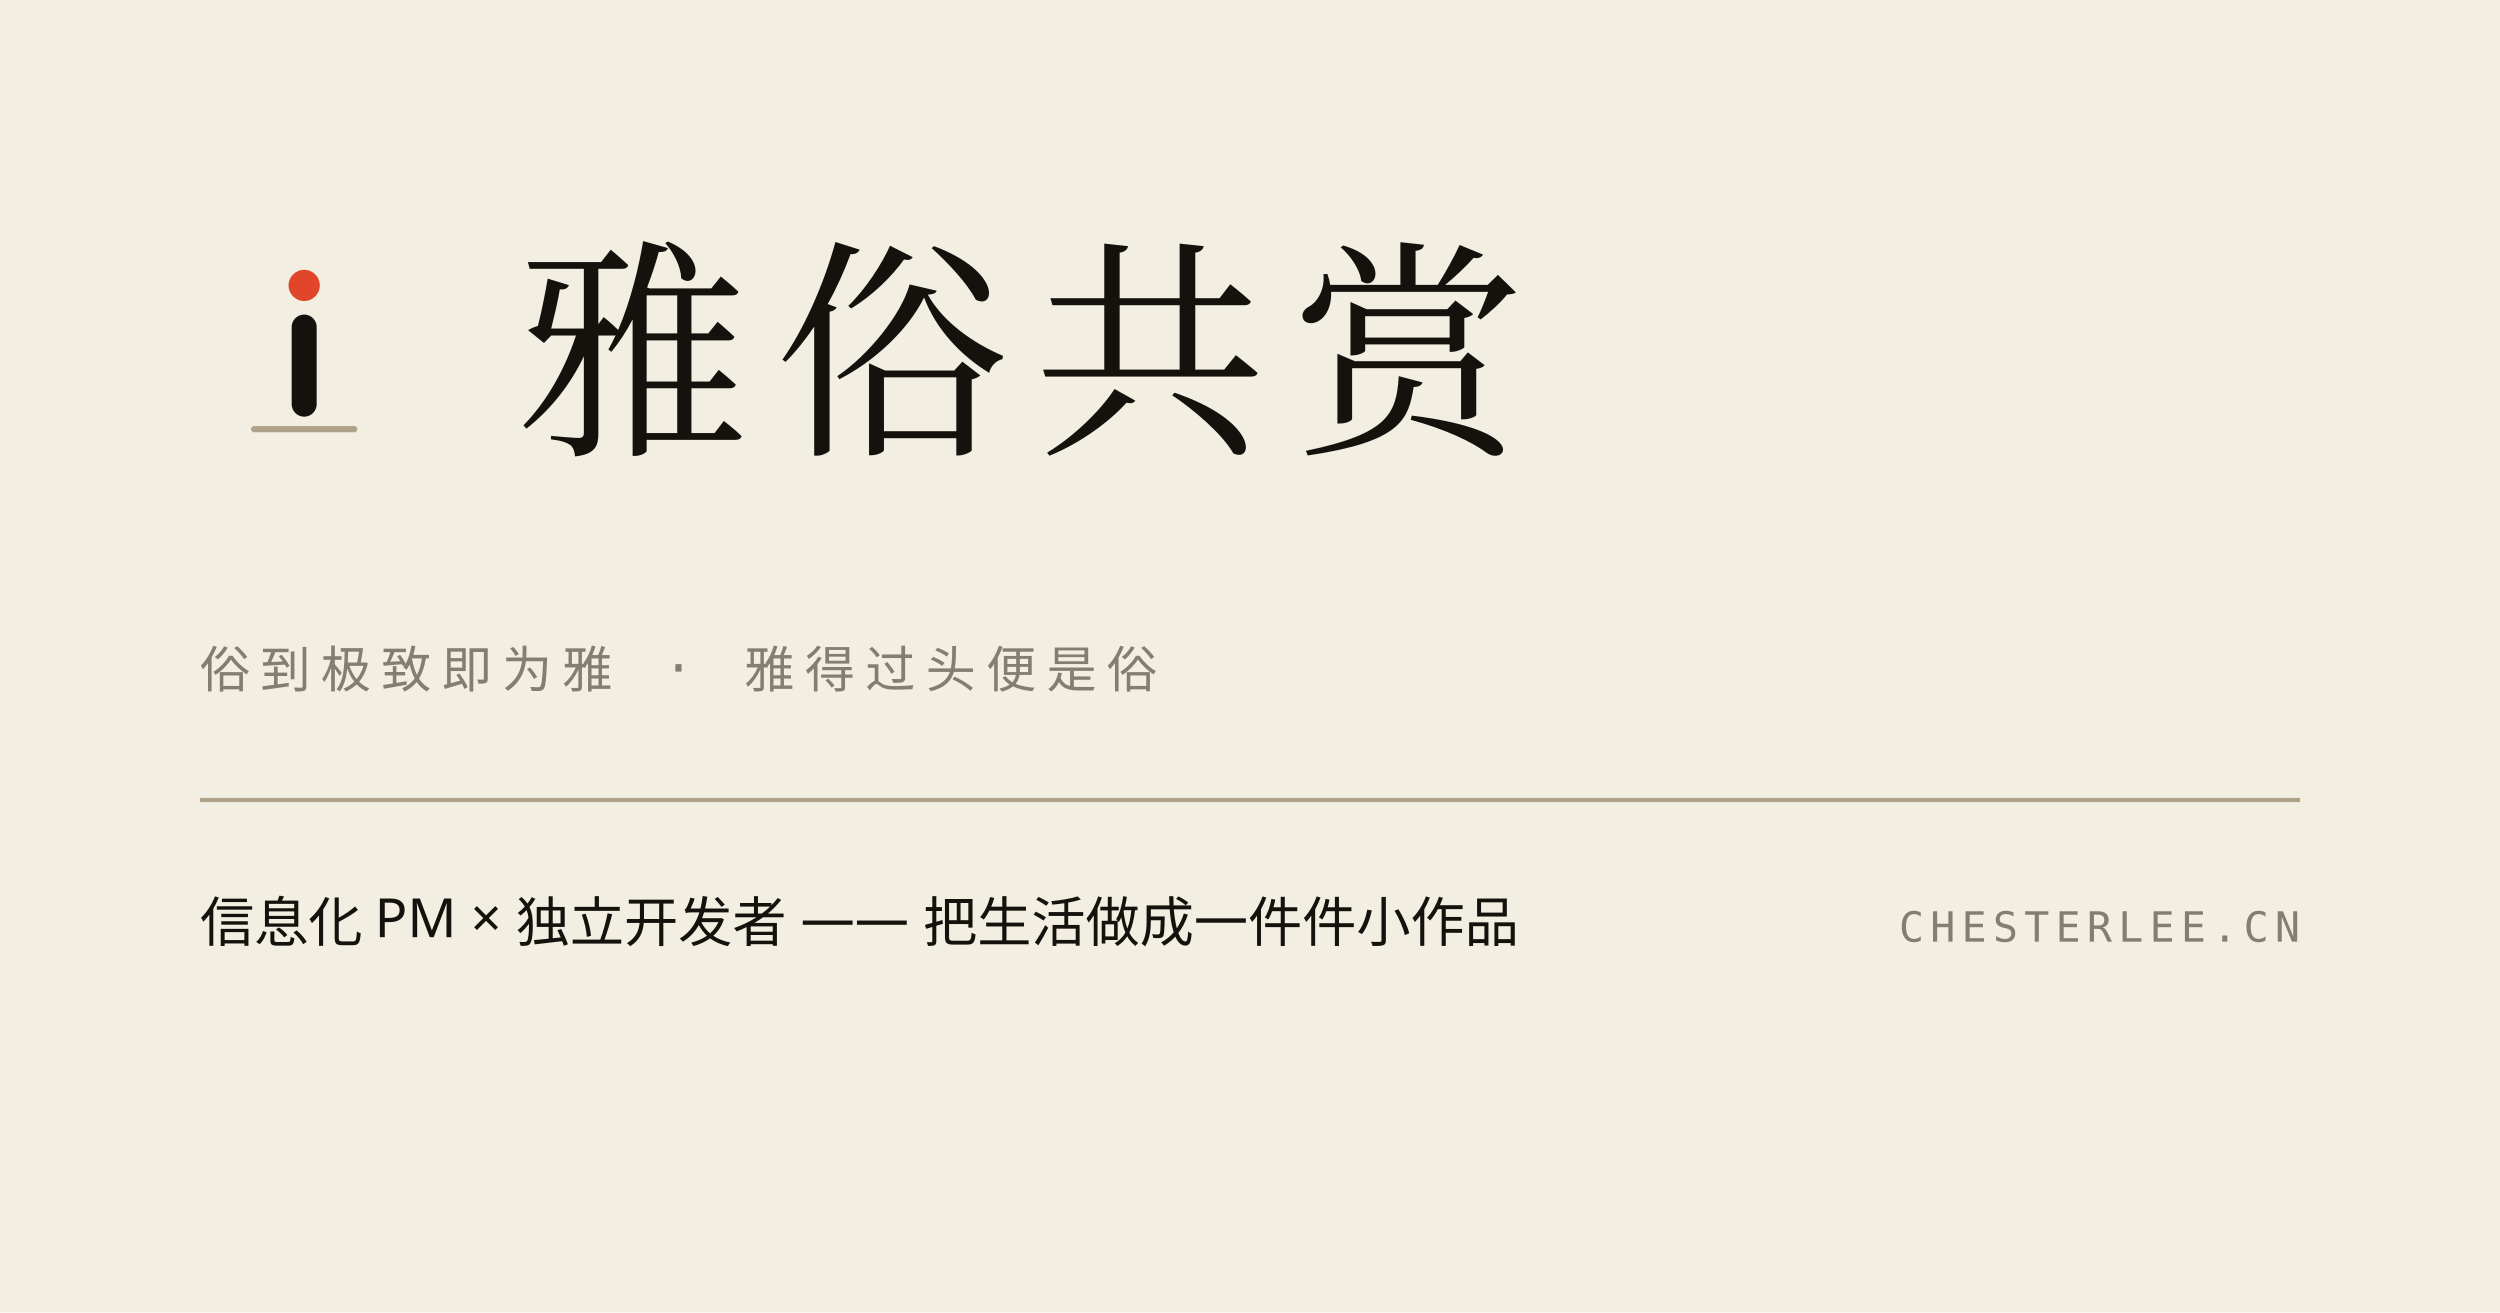
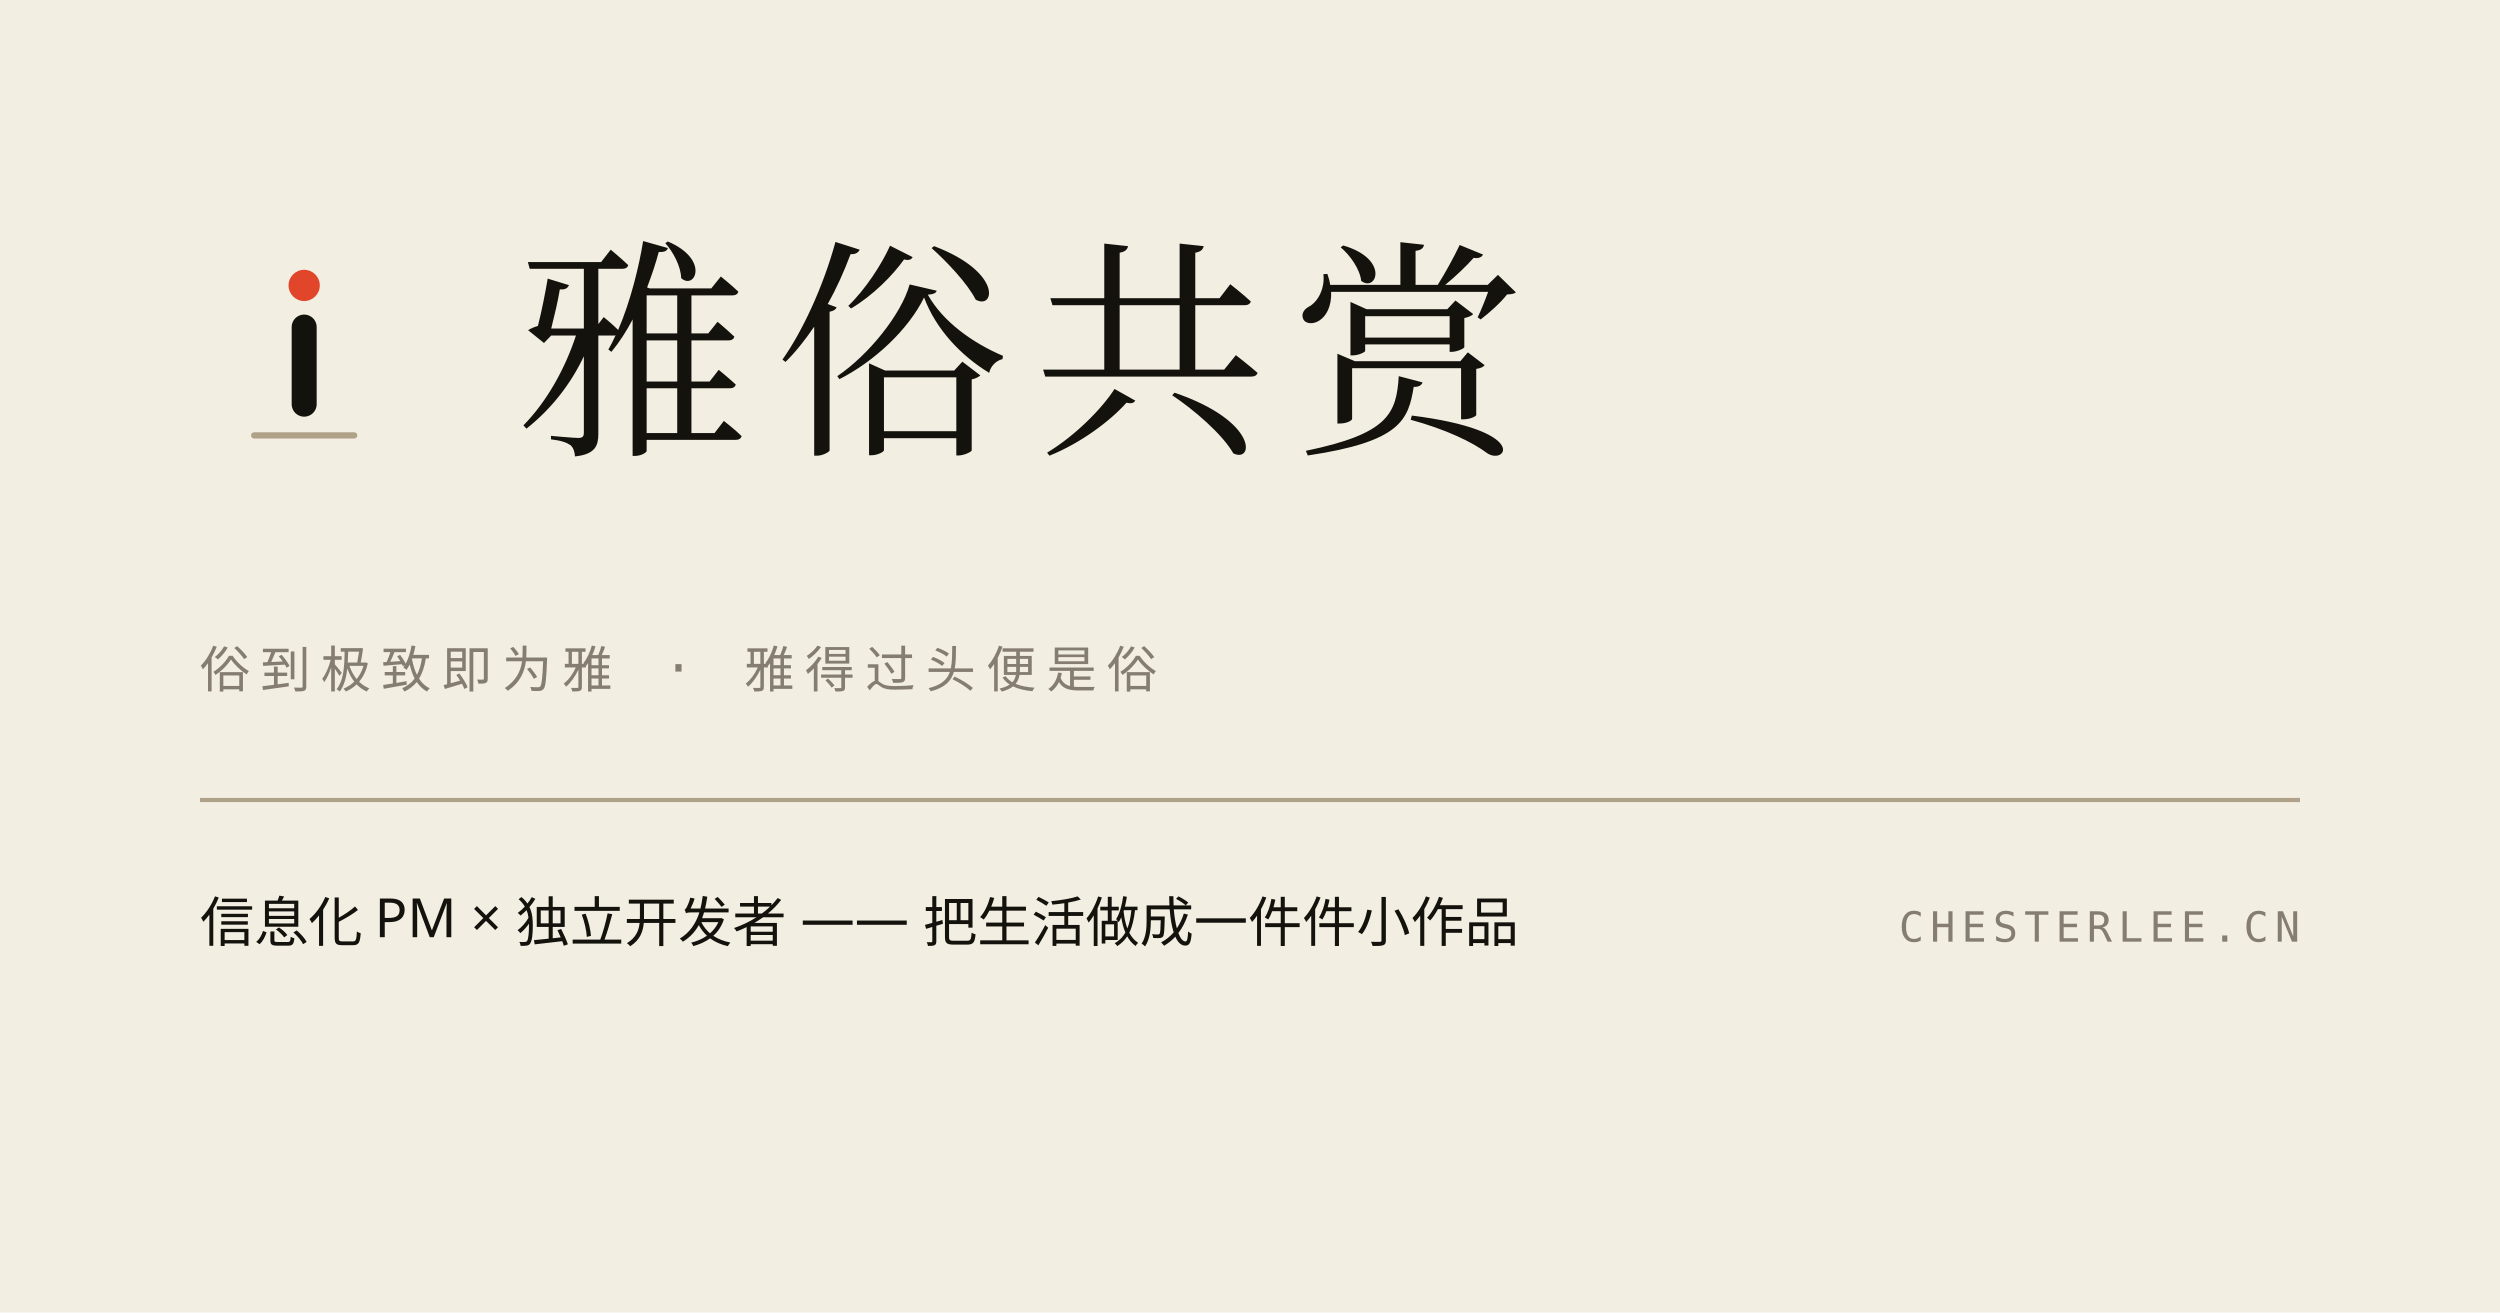
<svg xmlns="http://www.w3.org/2000/svg" viewBox="0 0 1200 630" width="1200" height="630" role="img" aria-label="i雅俗共赏 分享卡片">
  <rect width="1200" height="630" fill="#F2EEE2" />
  <g transform="translate(96 116)">
    <circle cx="50" cy="21" r="7.5" fill="#E1462B" />
    <line x1="50" y1="41" x2="50" y2="78" stroke="#14120D" stroke-width="12" stroke-linecap="round" />
-     <line x1="26" y1="90" x2="74" y2="90" stroke="#B0A289" stroke-width="3" stroke-linecap="round" />
+     <line x1="26" y1="93" x2="74" y2="93" stroke="#B0A289" stroke-width="3" stroke-linecap="round" />
  </g>
  <text x="248" y="210" font-family="Georgia, 'Songti SC', STSong, SimSun, 'Noto Serif CJK SC', serif" font-size="112" letter-spacing="12" fill="#14120D">雅俗共赏</text>
  <text x="96" y="330" font-family="ui-monospace, SFMono-Regular, Menlo, monospace" font-size="24" letter-spacing="5" fill="#857D71">俗到极致即为雅 · 雅得过头便是俗</text>
  <line x1="96" y1="384" x2="1104" y2="384" stroke="#B0A289" stroke-width="2" />
  <text x="96" y="452" font-family="'PingFang SC', 'Hiragino Sans GB', 'Microsoft YaHei', system-ui, sans-serif" font-size="26" fill="#14120D">信息化 PM × 独立开发者 —— 把生活做成一件件小作品</text>
  <text x="1104" y="452" text-anchor="end" font-family="ui-monospace, SFMono-Regular, Menlo, monospace" font-size="20" letter-spacing="3" fill="#857D71">CHESTERLEE.CN</text>
</svg>
